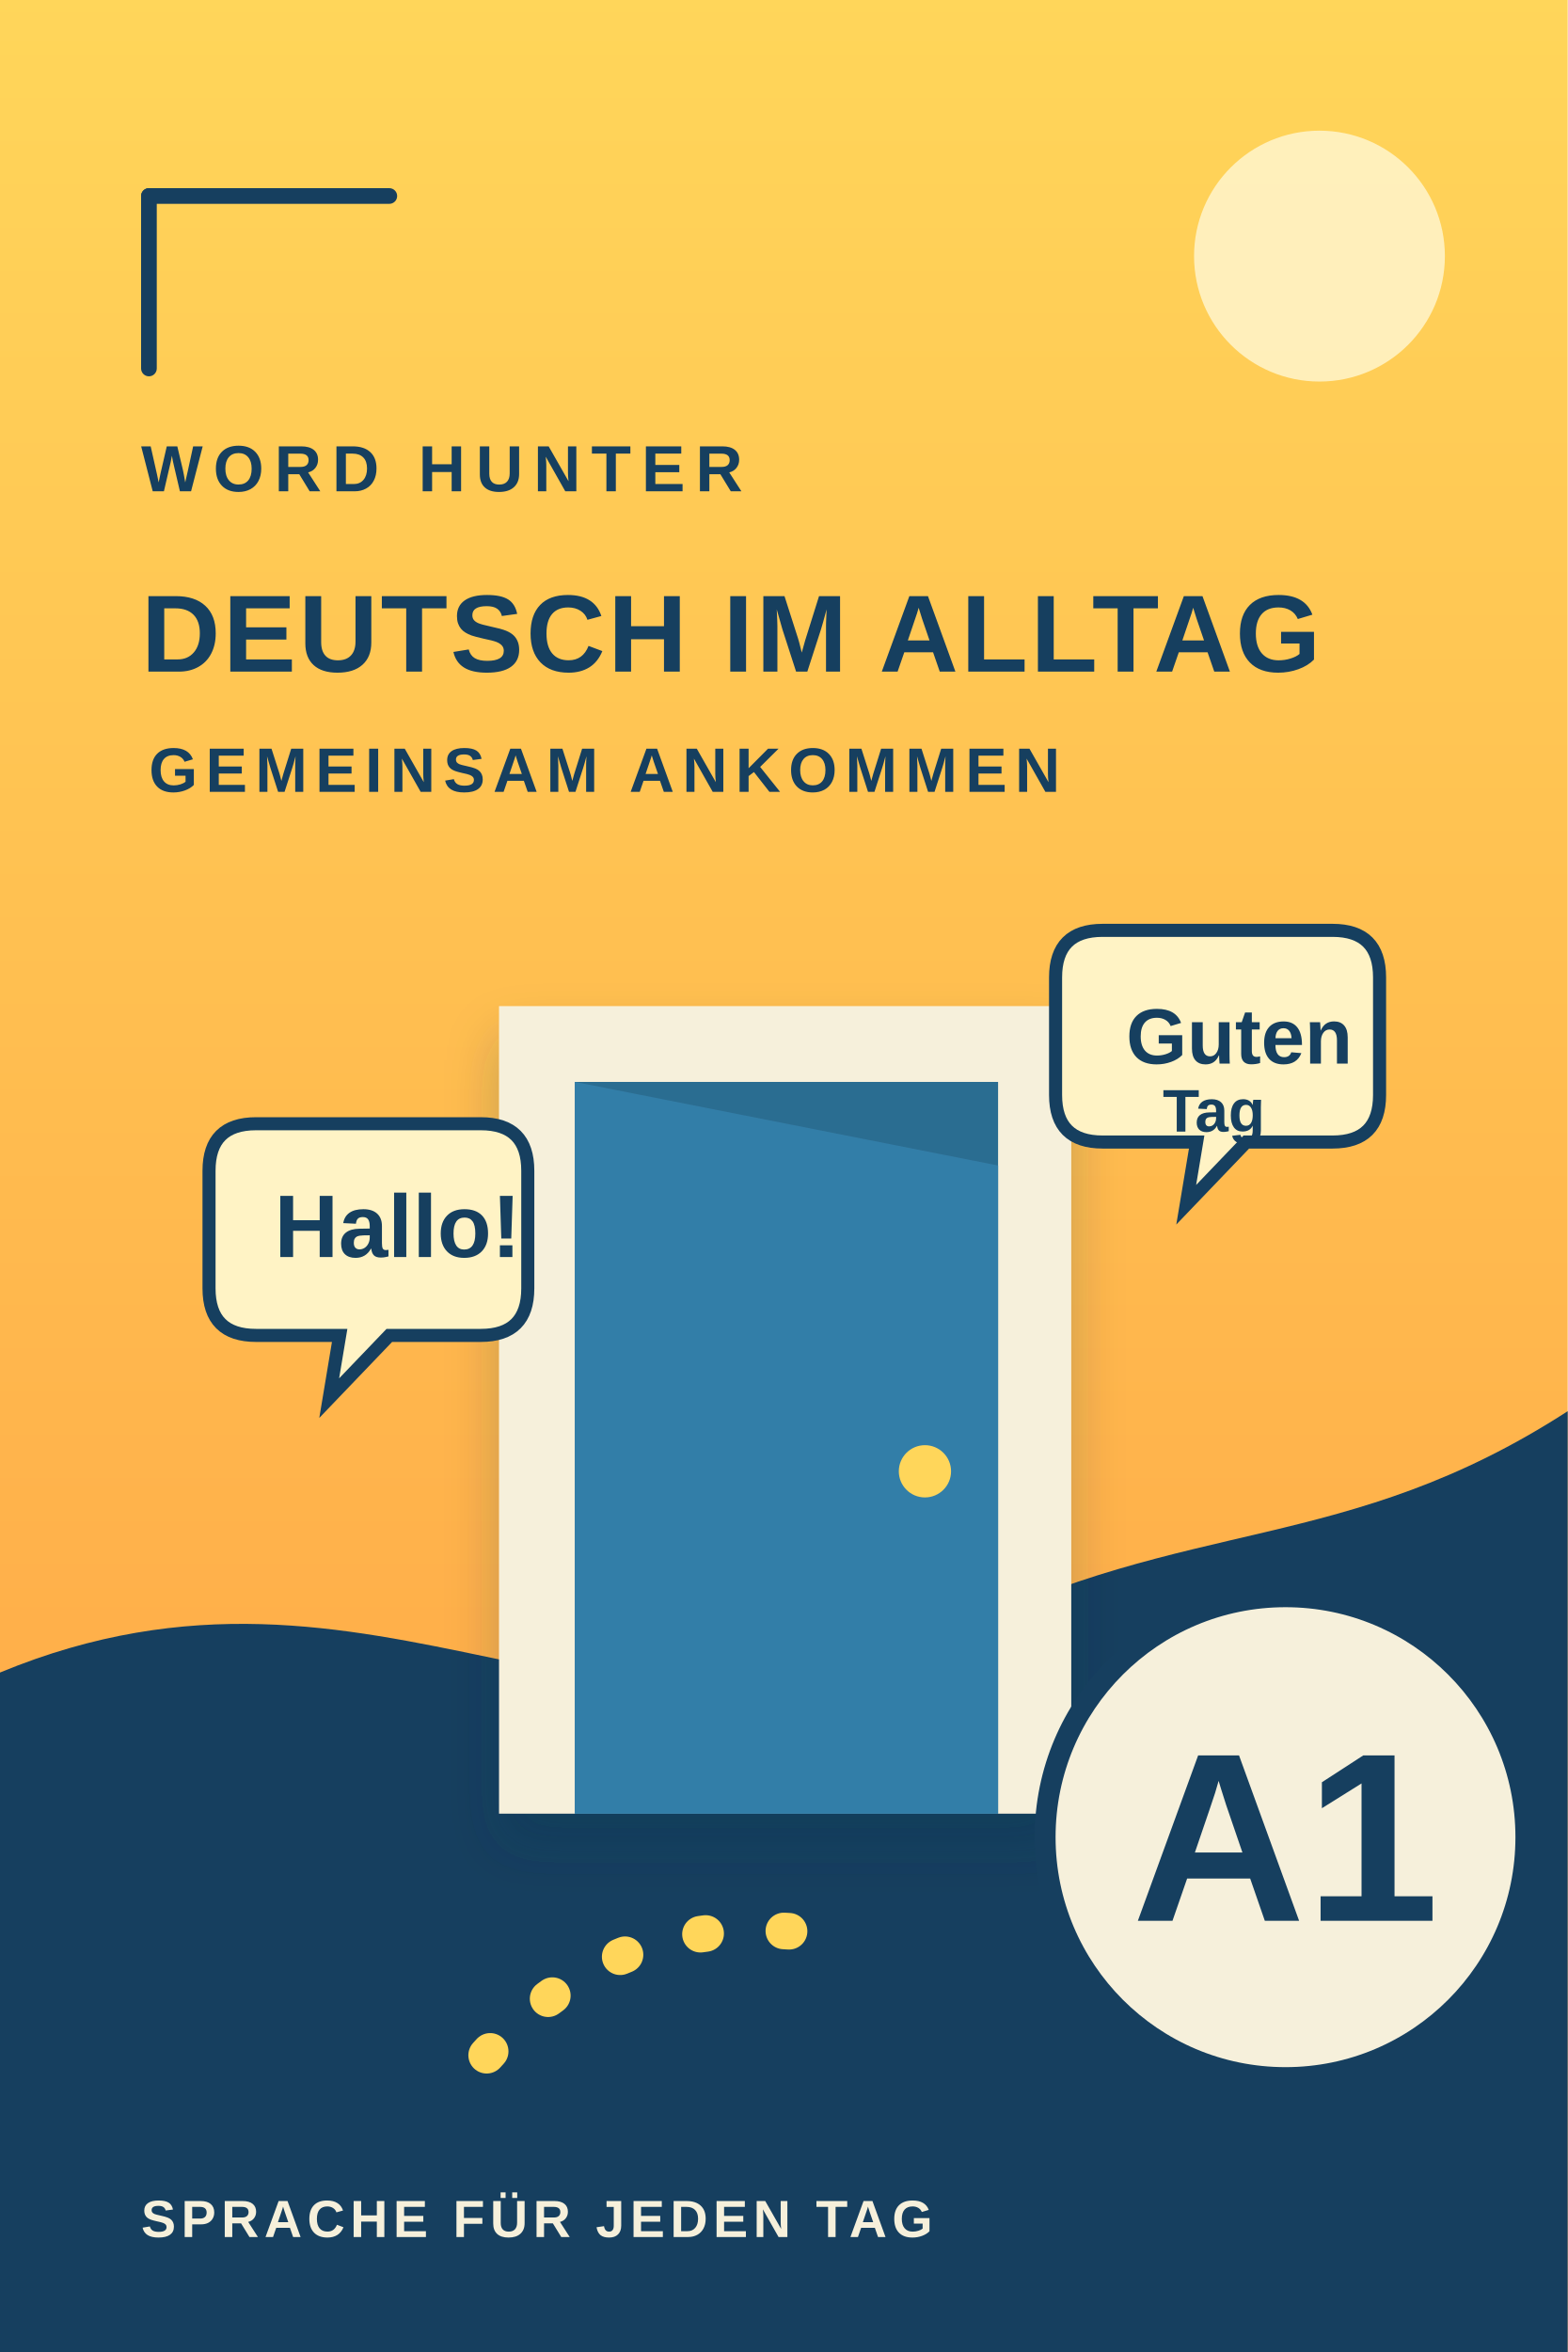
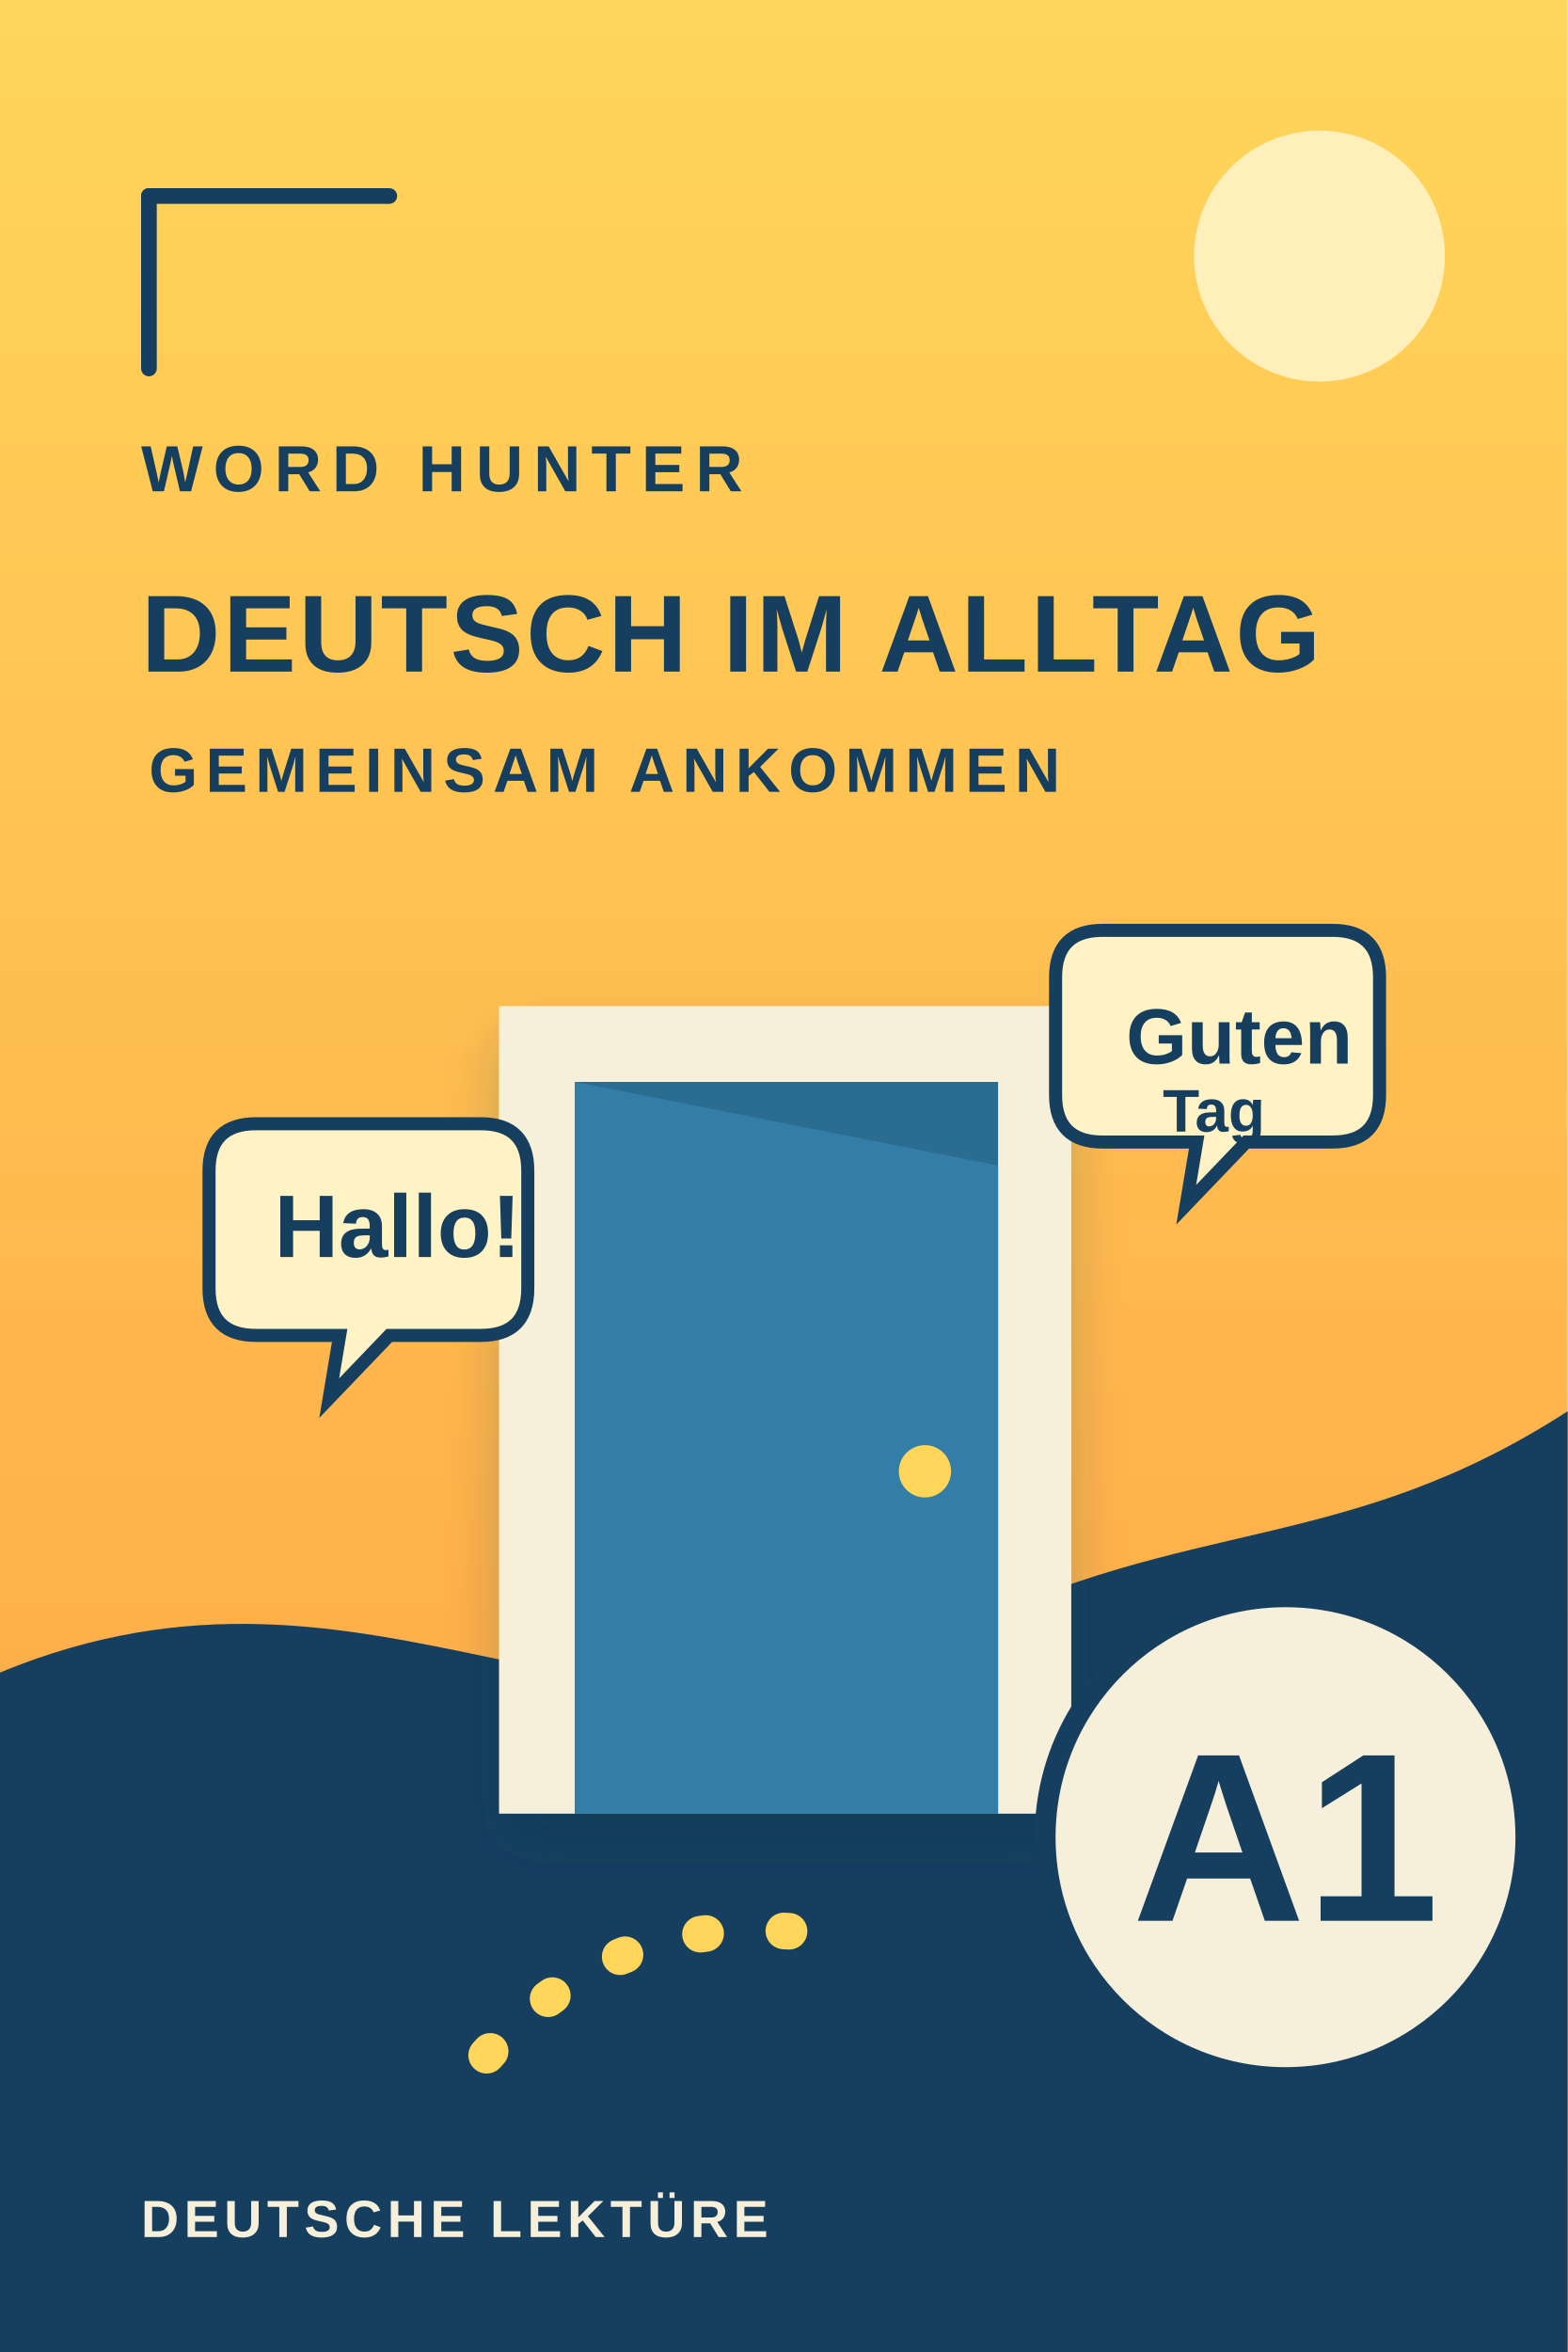
<svg xmlns="http://www.w3.org/2000/svg" viewBox="0 0 600 900" role="img" aria-labelledby="title desc">
  <defs>
    <linearGradient id="bg" x1="0" y1="0" x2="0" y2="1">
      <stop offset="0" stop-color="#ffd65a" />
      <stop offset="1" stop-color="#ff9f43" />
    </linearGradient>
    <filter id="shadow" x="-20%" y="-20%" width="140%" height="140%">
      <feDropShadow dx="0" dy="12" stdDeviation="10" flood-color="#17324d" flood-opacity=".22" />
    </filter>
  </defs>
  <rect width="600" height="900" fill="url(#bg)" />
  <path d="M0 640 C145 580 235 690 365 625 C455 580 515 595 600 540 V900 H0Z" fill="#163f5f" />
  <circle cx="505" cy="98" r="48" fill="#fff3c5" opacity=".9" />
  <g fill="#163f5f">
    <rect x="54" y="72" width="6" height="72" rx="3" />
    <rect x="54" y="72" width="98" height="6" rx="3" />
  </g>
  <text x="54" y="188" fill="#163f5f" font-family="Arial, Helvetica, sans-serif" font-size="25" font-weight="700" letter-spacing="4">WORD HUNTER</text>
  <text x="54" y="257" fill="#163f5f" font-family="Arial, Helvetica, sans-serif" font-size="42" font-weight="900" letter-spacing="1">DEUTSCH IM ALLTAG</text>
  <text x="57" y="303" fill="#163f5f" font-family="Arial, Helvetica, sans-serif" font-size="24" font-weight="700" letter-spacing="3">GEMEINSAM ANKOMMEN</text>
  <g filter="url(#shadow)">
    <path d="M191 385 H410 V694 H191Z" fill="#f6f0db" />
    <path d="M220 414 H382 V694 H220Z" fill="#2c6d91" />
    <path d="M220 414 L382 446 V694 H220Z" fill="#327ea8" />
    <circle cx="354" cy="563" r="10" fill="#ffd65a" />
  </g>
  <path d="M302 739 C246 735 206 758 171 805" fill="none" stroke="#ffd65a" stroke-width="14" stroke-linecap="round" stroke-dasharray="2 30" />
  <g fill="#fff3c5" stroke="#163f5f" stroke-width="5">
    <path d="M98 430 H184 Q202 430 202 448 V493 Q202 511 184 511 H149 L126 535 L130 511 H98 Q80 511 80 493 V448 Q80 430 98 430Z" />
    <path d="M422 356 H510 Q528 356 528 374 V419 Q528 437 510 437 H477 L454 461 L458 437 H422 Q404 437 404 419 V374 Q404 356 422 356Z" />
  </g>
  <text x="105" y="481" fill="#163f5f" font-family="Arial, Helvetica, sans-serif" font-size="34" font-weight="700">Hallo!</text>
  <text x="431" y="407" fill="#163f5f" font-family="Arial, Helvetica, sans-serif" font-size="30" font-weight="700">Guten</text>
  <text x="445" y="433" fill="#163f5f" font-family="Arial, Helvetica, sans-serif" font-size="23" font-weight="700">Tag</text>
  <circle cx="492" cy="703" r="92" fill="#f6f0db" stroke="#163f5f" stroke-width="8" />
  <text x="492" y="735" text-anchor="middle" fill="#163f5f" font-family="Arial, Helvetica, sans-serif" font-size="92" font-weight="900">A1</text>
-   <text x="54" y="856" fill="#f6f0db" font-family="Arial, Helvetica, sans-serif" font-size="20" font-weight="700" letter-spacing="2">SPRACHE FÜR JEDEN TAG</text>
+   <text x="54" y="856" fill="#f6f0db" font-family="Arial, Helvetica, sans-serif" font-size="20" font-weight="700" letter-spacing="2">DEUTSCHE LEKTÜRE</text>
</svg>
